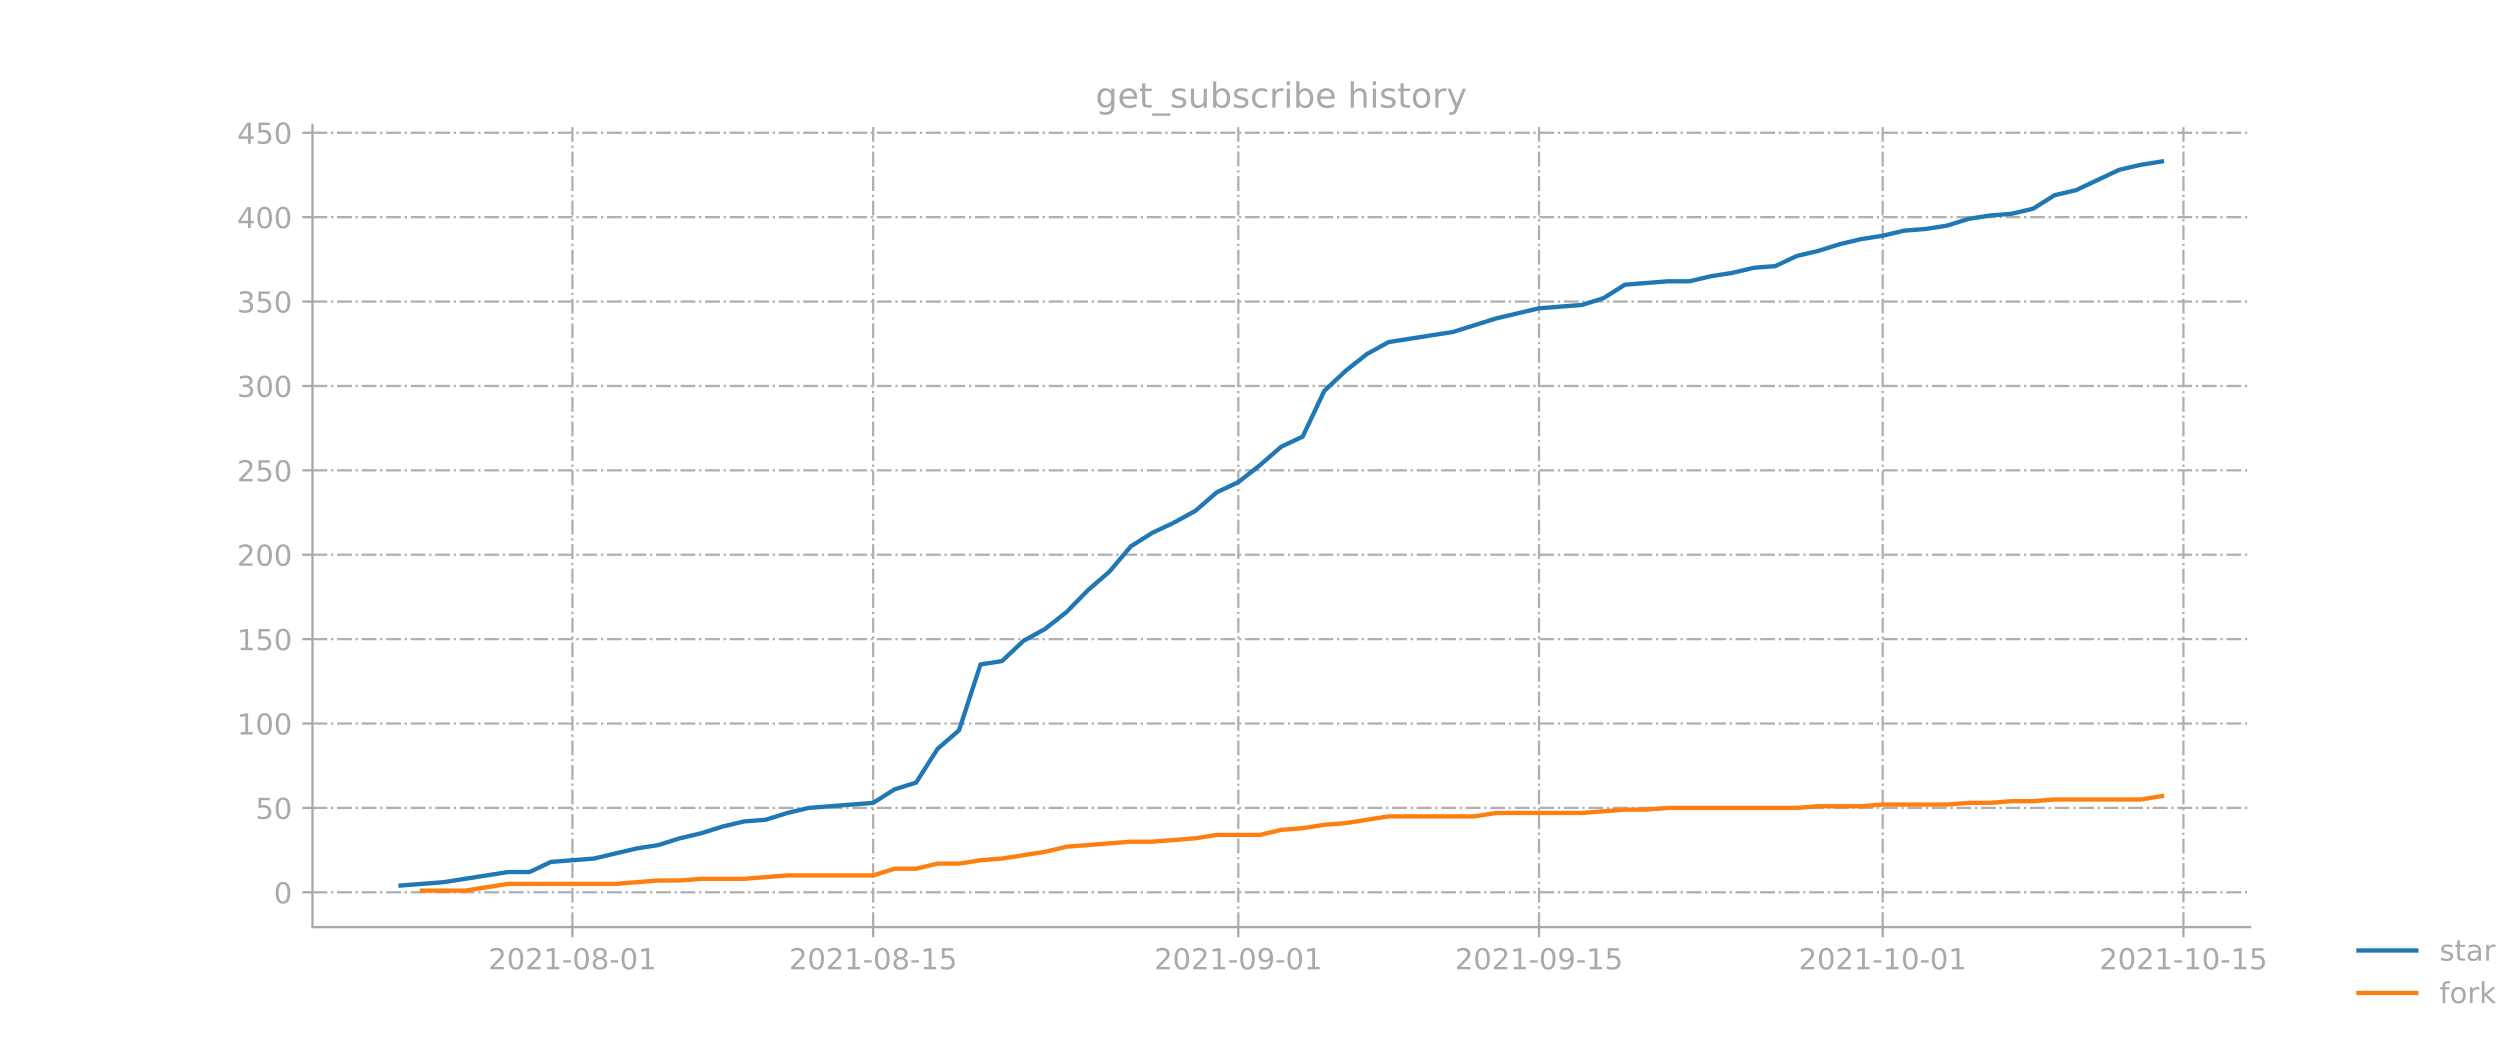
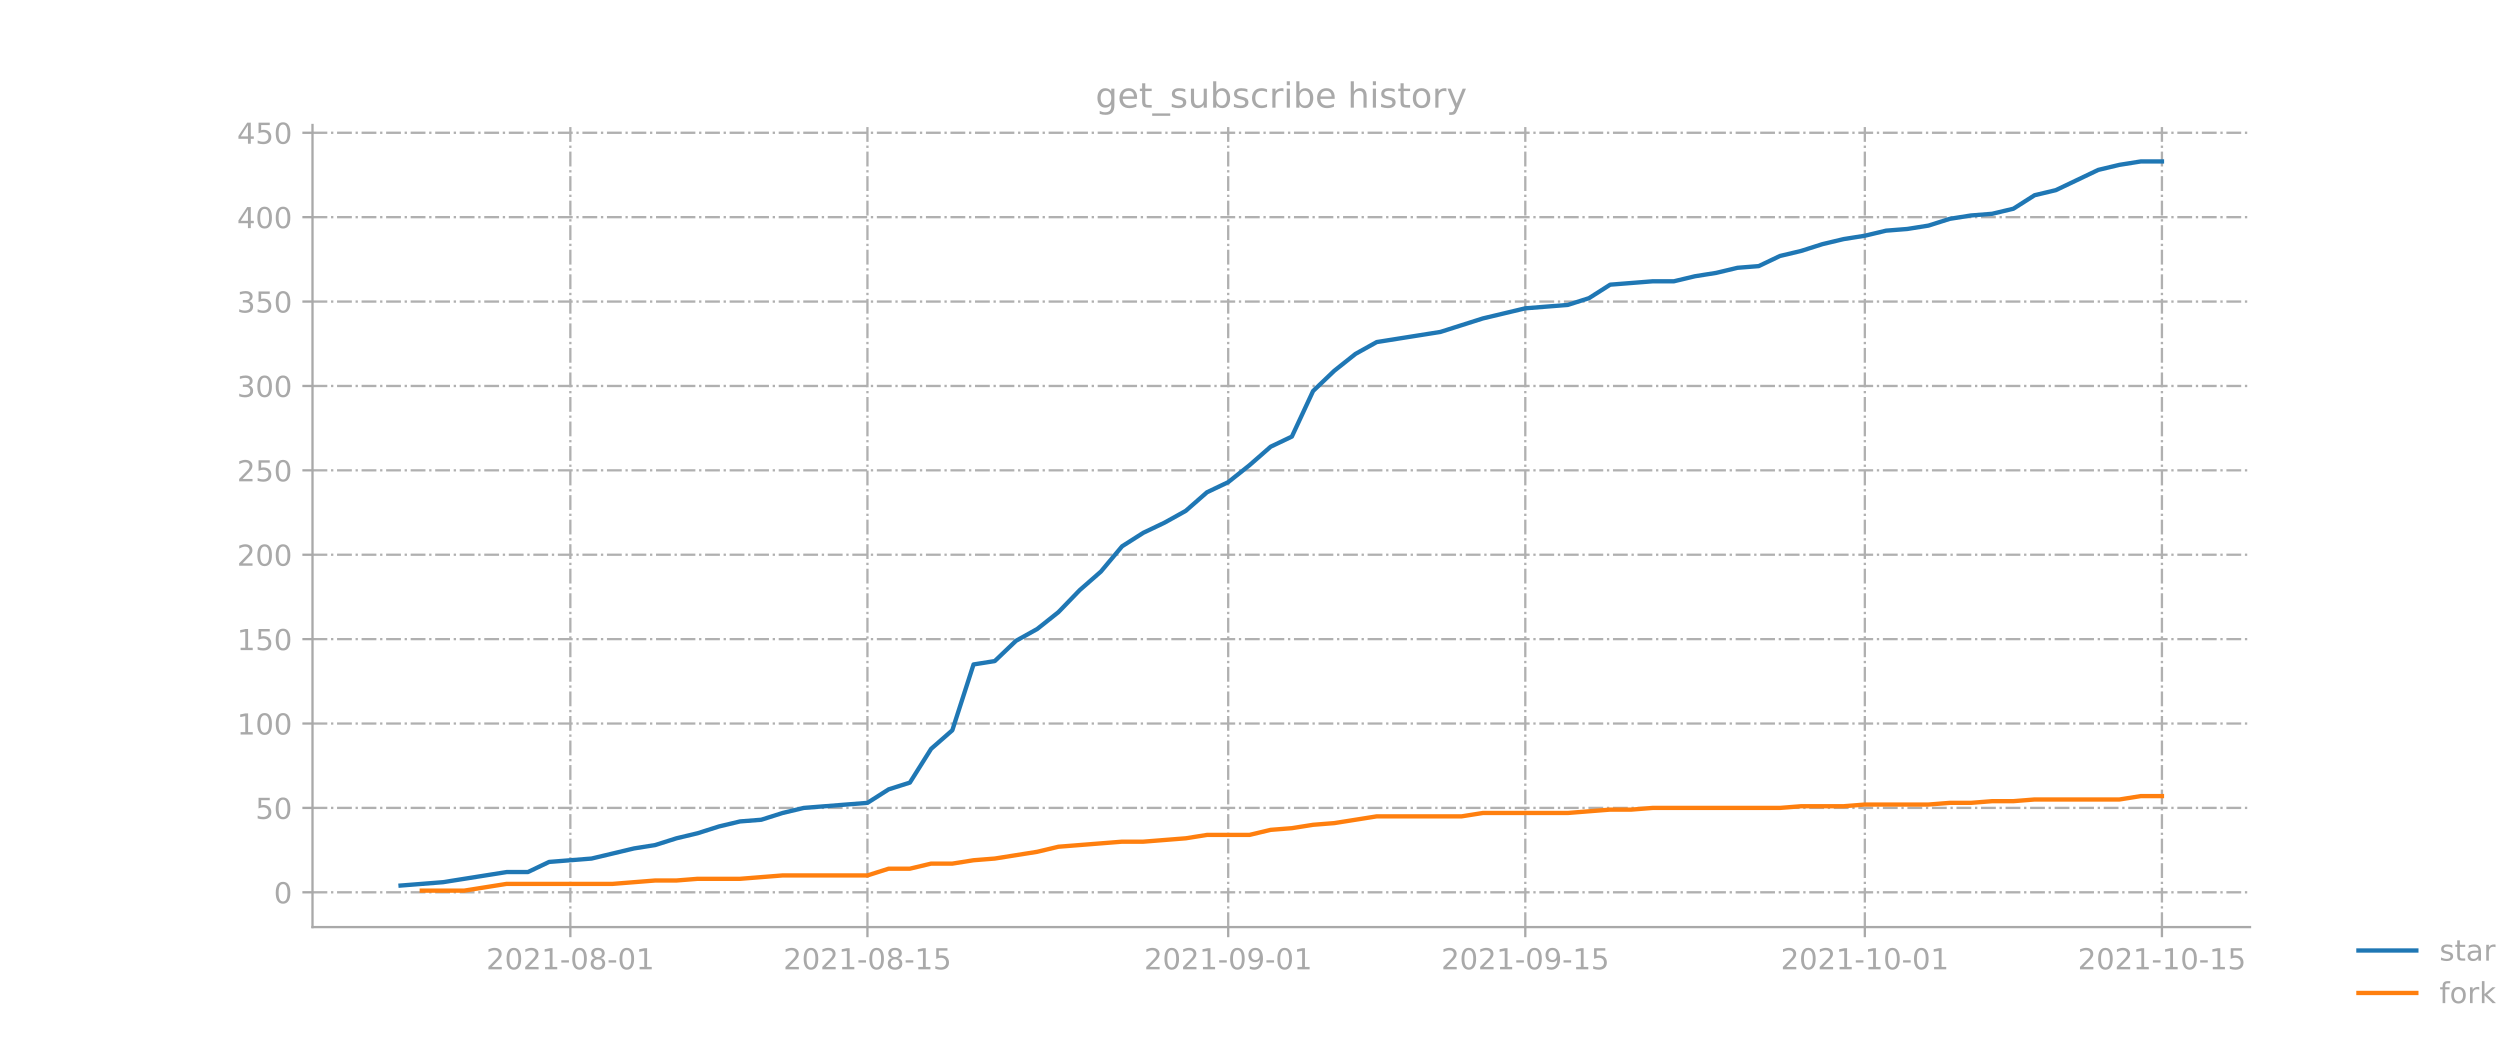
<svg xmlns="http://www.w3.org/2000/svg" xmlns:xlink="http://www.w3.org/1999/xlink" height="360pt" version="1.1" viewBox="0 0 864 360" width="864pt">
  <defs>
    <style type="text/css">*{stroke-linecap:butt;stroke-linejoin:round;}</style>
  </defs>
  <g id="figure_1">
    <g id="patch_1">
      <path d="M 0 360  L 864 360  L 864 0  L 0 0  z " style="fill:none;opacity:0;" />
    </g>
    <g id="axes_1">
      <g id="patch_2">
        <path d="M 108 320.4  L 777.6 320.4  L 777.6 43.2  L 108 43.2  z " style="fill:none;opacity:0;" />
      </g>
      <g id="matplotlib.axis_1">
        <g id="xtick_1">
          <g id="line2d_1">
-             <path clip-path="url(#p574f00492d)" d="M 197.824 320.4  L 197.824 43.2  " style="fill:none;stroke:#b0b0b0;stroke-dasharray:5.12,1.28,0.8,1.28;stroke-dashoffset:0;stroke-width:0.8;" />
+             <path clip-path="url(#pf548368154)" d="M 197.109 320.4  L 197.109 43.2  " style="fill:none;stroke:#b0b0b0;stroke-dasharray:5.12,1.28,0.8,1.28;stroke-dashoffset:0;stroke-width:0.8;" />
          </g>
          <g id="line2d_2">
            <defs>
-               <path d="M 0 0  L 0 3.5  " id="me4d3a168e5" style="stroke:#a9a9a9;stroke-width:0.8;" />
+               <path d="M 0 0  L 0 3.5  " id="m0e7b65fc80" style="stroke:#a9a9a9;stroke-width:0.8;" />
            </defs>
            <g>
-               <use style="fill:#a9a9a9;stroke:#a9a9a9;stroke-width:0.8;" x="197.824" xlink:href="#me4d3a168e5" y="320.4" />
+               <use style="fill:#a9a9a9;stroke:#a9a9a9;stroke-width:0.8;" x="197.109" xlink:href="#m0e7b65fc80" y="320.4" />
            </g>
          </g>
          <g id="text_1">
-             <g style="fill:#a9a9a9;" transform="translate(168.7666 334.9984)scale(0.1 -0.1)">
+             <g style="fill:#a9a9a9;" transform="translate(168.0511 334.9984)scale(0.1 -0.1)">
              <defs>
                <path d="M 1228 531  L 3431 531  L 3431 0  L 469 0  L 469 531  Q 828 903 1448 1529  Q 2069 2156 2228 2338  Q 2531 2678 2651 2914  Q 2772 3150 2772 3378  Q 2772 3750 2511 3984  Q 2250 4219 1831 4219  Q 1534 4219 1204 4116  Q 875 4013 500 3803  L 500 4441  Q 881 4594 1212 4672  Q 1544 4750 1819 4750  Q 2544 4750 2975 4387  Q 3406 4025 3406 3419  Q 3406 3131 3298 2873  Q 3191 2616 2906 2266  Q 2828 2175 2409 1742  Q 1991 1309 1228 531  z " id="DejaVuSans-32" transform="scale(0.015625)" />
                <path d="M 2034 4250  Q 1547 4250 1301 3770  Q 1056 3291 1056 2328  Q 1056 1369 1301 889  Q 1547 409 2034 409  Q 2525 409 2770 889  Q 3016 1369 3016 2328  Q 3016 3291 2770 3770  Q 2525 4250 2034 4250  z M 2034 4750  Q 2819 4750 3233 4129  Q 3647 3509 3647 2328  Q 3647 1150 3233 529  Q 2819 -91 2034 -91  Q 1250 -91 836 529  Q 422 1150 422 2328  Q 422 3509 836 4129  Q 1250 4750 2034 4750  z " id="DejaVuSans-30" transform="scale(0.015625)" />
                <path d="M 794 531  L 1825 531  L 1825 4091  L 703 3866  L 703 4441  L 1819 4666  L 2450 4666  L 2450 531  L 3481 531  L 3481 0  L 794 0  L 794 531  z " id="DejaVuSans-31" transform="scale(0.015625)" />
                <path d="M 313 2009  L 1997 2009  L 1997 1497  L 313 1497  L 313 2009  z " id="DejaVuSans-2d" transform="scale(0.015625)" />
                <path d="M 2034 2216  Q 1584 2216 1326 1975  Q 1069 1734 1069 1313  Q 1069 891 1326 650  Q 1584 409 2034 409  Q 2484 409 2743 651  Q 3003 894 3003 1313  Q 3003 1734 2745 1975  Q 2488 2216 2034 2216  z M 1403 2484  Q 997 2584 770 2862  Q 544 3141 544 3541  Q 544 4100 942 4425  Q 1341 4750 2034 4750  Q 2731 4750 3128 4425  Q 3525 4100 3525 3541  Q 3525 3141 3298 2862  Q 3072 2584 2669 2484  Q 3125 2378 3379 2068  Q 3634 1759 3634 1313  Q 3634 634 3220 271  Q 2806 -91 2034 -91  Q 1263 -91 848 271  Q 434 634 434 1313  Q 434 1759 690 2068  Q 947 2378 1403 2484  z M 1172 3481  Q 1172 3119 1398 2916  Q 1625 2713 2034 2713  Q 2441 2713 2670 2916  Q 2900 3119 2900 3481  Q 2900 3844 2670 4047  Q 2441 4250 2034 4250  Q 1625 4250 1398 4047  Q 1172 3844 1172 3481  z " id="DejaVuSans-38" transform="scale(0.015625)" />
              </defs>
              <use xlink:href="#DejaVuSans-32" />
              <use x="63.623" xlink:href="#DejaVuSans-30" />
              <use x="127.246" xlink:href="#DejaVuSans-32" />
              <use x="190.869" xlink:href="#DejaVuSans-31" />
              <use x="254.492" xlink:href="#DejaVuSans-2d" />
              <use x="290.576" xlink:href="#DejaVuSans-30" />
              <use x="354.199" xlink:href="#DejaVuSans-38" />
              <use x="417.822" xlink:href="#DejaVuSans-2d" />
              <use x="453.906" xlink:href="#DejaVuSans-30" />
              <use x="517.529" xlink:href="#DejaVuSans-31" />
            </g>
          </g>
        </g>
        <g id="xtick_2">
          <g id="line2d_3">
-             <path clip-path="url(#p574f00492d)" d="M 301.753 320.4  L 301.753 43.2  " style="fill:none;stroke:#b0b0b0;stroke-dasharray:5.12,1.28,0.8,1.28;stroke-dashoffset:0;stroke-width:0.8;" />
+             <path clip-path="url(#pf548368154)" d="M 299.786 320.4  L 299.786 43.2  " style="fill:none;stroke:#b0b0b0;stroke-dasharray:5.12,1.28,0.8,1.28;stroke-dashoffset:0;stroke-width:0.8;" />
          </g>
          <g id="line2d_4">
            <g>
-               <use style="fill:#a9a9a9;stroke:#a9a9a9;stroke-width:0.8;" x="301.753" xlink:href="#me4d3a168e5" y="320.4" />
+               <use style="fill:#a9a9a9;stroke:#a9a9a9;stroke-width:0.8;" x="299.786" xlink:href="#m0e7b65fc80" y="320.4" />
            </g>
          </g>
          <g id="text_2">
-             <g style="fill:#a9a9a9;" transform="translate(272.6956 334.9984)scale(0.1 -0.1)">
+             <g style="fill:#a9a9a9;" transform="translate(270.7279 334.9984)scale(0.1 -0.1)">
              <defs>
                <path d="M 691 4666  L 3169 4666  L 3169 4134  L 1269 4134  L 1269 2991  Q 1406 3038 1543 3061  Q 1681 3084 1819 3084  Q 2600 3084 3056 2656  Q 3513 2228 3513 1497  Q 3513 744 3044 326  Q 2575 -91 1722 -91  Q 1428 -91 1123 -41  Q 819 9 494 109  L 494 744  Q 775 591 1075 516  Q 1375 441 1709 441  Q 2250 441 2565 725  Q 2881 1009 2881 1497  Q 2881 1984 2565 2268  Q 2250 2553 1709 2553  Q 1456 2553 1204 2497  Q 953 2441 691 2322  L 691 4666  z " id="DejaVuSans-35" transform="scale(0.015625)" />
              </defs>
              <use xlink:href="#DejaVuSans-32" />
              <use x="63.623" xlink:href="#DejaVuSans-30" />
              <use x="127.246" xlink:href="#DejaVuSans-32" />
              <use x="190.869" xlink:href="#DejaVuSans-31" />
              <use x="254.492" xlink:href="#DejaVuSans-2d" />
              <use x="290.576" xlink:href="#DejaVuSans-30" />
              <use x="354.199" xlink:href="#DejaVuSans-38" />
              <use x="417.822" xlink:href="#DejaVuSans-2d" />
              <use x="453.906" xlink:href="#DejaVuSans-31" />
              <use x="517.529" xlink:href="#DejaVuSans-35" />
            </g>
          </g>
        </g>
        <g id="xtick_3">
          <g id="line2d_5">
-             <path clip-path="url(#p574f00492d)" d="M 427.953 320.4  L 427.953 43.2  " style="fill:none;stroke:#b0b0b0;stroke-dasharray:5.12,1.28,0.8,1.28;stroke-dashoffset:0;stroke-width:0.8;" />
+             <path clip-path="url(#pf548368154)" d="M 424.465 320.4  L 424.465 43.2  " style="fill:none;stroke:#b0b0b0;stroke-dasharray:5.12,1.28,0.8,1.28;stroke-dashoffset:0;stroke-width:0.8;" />
          </g>
          <g id="line2d_6">
            <g>
-               <use style="fill:#a9a9a9;stroke:#a9a9a9;stroke-width:0.8;" x="427.953" xlink:href="#me4d3a168e5" y="320.4" />
+               <use style="fill:#a9a9a9;stroke:#a9a9a9;stroke-width:0.8;" x="424.465" xlink:href="#m0e7b65fc80" y="320.4" />
            </g>
          </g>
          <g id="text_3">
-             <g style="fill:#a9a9a9;" transform="translate(398.8952 334.9984)scale(0.1 -0.1)">
+             <g style="fill:#a9a9a9;" transform="translate(395.407 334.9984)scale(0.1 -0.1)">
              <defs>
                <path d="M 703 97  L 703 672  Q 941 559 1184 500  Q 1428 441 1663 441  Q 2288 441 2617 861  Q 2947 1281 2994 2138  Q 2813 1869 2534 1725  Q 2256 1581 1919 1581  Q 1219 1581 811 2004  Q 403 2428 403 3163  Q 403 3881 828 4315  Q 1253 4750 1959 4750  Q 2769 4750 3195 4129  Q 3622 3509 3622 2328  Q 3622 1225 3098 567  Q 2575 -91 1691 -91  Q 1453 -91 1209 -44  Q 966 3 703 97  z M 1959 2075  Q 2384 2075 2632 2365  Q 2881 2656 2881 3163  Q 2881 3666 2632 3958  Q 2384 4250 1959 4250  Q 1534 4250 1286 3958  Q 1038 3666 1038 3163  Q 1038 2656 1286 2365  Q 1534 2075 1959 2075  z " id="DejaVuSans-39" transform="scale(0.015625)" />
              </defs>
              <use xlink:href="#DejaVuSans-32" />
              <use x="63.623" xlink:href="#DejaVuSans-30" />
              <use x="127.246" xlink:href="#DejaVuSans-32" />
              <use x="190.869" xlink:href="#DejaVuSans-31" />
              <use x="254.492" xlink:href="#DejaVuSans-2d" />
              <use x="290.576" xlink:href="#DejaVuSans-30" />
              <use x="354.199" xlink:href="#DejaVuSans-39" />
              <use x="417.822" xlink:href="#DejaVuSans-2d" />
              <use x="453.906" xlink:href="#DejaVuSans-30" />
              <use x="517.529" xlink:href="#DejaVuSans-31" />
            </g>
          </g>
        </g>
        <g id="xtick_4">
          <g id="line2d_7">
-             <path clip-path="url(#p574f00492d)" d="M 531.882 320.4  L 531.882 43.2  " style="fill:none;stroke:#b0b0b0;stroke-dasharray:5.12,1.28,0.8,1.28;stroke-dashoffset:0;stroke-width:0.8;" />
+             <path clip-path="url(#pf548368154)" d="M 527.142 320.4  L 527.142 43.2  " style="fill:none;stroke:#b0b0b0;stroke-dasharray:5.12,1.28,0.8,1.28;stroke-dashoffset:0;stroke-width:0.8;" />
          </g>
          <g id="line2d_8">
            <g>
-               <use style="fill:#a9a9a9;stroke:#a9a9a9;stroke-width:0.8;" x="531.882" xlink:href="#me4d3a168e5" y="320.4" />
+               <use style="fill:#a9a9a9;stroke:#a9a9a9;stroke-width:0.8;" x="527.142" xlink:href="#m0e7b65fc80" y="320.4" />
            </g>
          </g>
          <g id="text_4">
-             <g style="fill:#a9a9a9;" transform="translate(502.8242 334.9984)scale(0.1 -0.1)">
+             <g style="fill:#a9a9a9;" transform="translate(498.0839 334.9984)scale(0.1 -0.1)">
              <use xlink:href="#DejaVuSans-32" />
              <use x="63.623" xlink:href="#DejaVuSans-30" />
              <use x="127.246" xlink:href="#DejaVuSans-32" />
              <use x="190.869" xlink:href="#DejaVuSans-31" />
              <use x="254.492" xlink:href="#DejaVuSans-2d" />
              <use x="290.576" xlink:href="#DejaVuSans-30" />
              <use x="354.199" xlink:href="#DejaVuSans-39" />
              <use x="417.822" xlink:href="#DejaVuSans-2d" />
              <use x="453.906" xlink:href="#DejaVuSans-31" />
              <use x="517.529" xlink:href="#DejaVuSans-35" />
            </g>
          </g>
        </g>
        <g id="xtick_5">
          <g id="line2d_9">
-             <path clip-path="url(#p574f00492d)" d="M 650.658 320.4  L 650.658 43.2  " style="fill:none;stroke:#b0b0b0;stroke-dasharray:5.12,1.28,0.8,1.28;stroke-dashoffset:0;stroke-width:0.8;" />
+             <path clip-path="url(#pf548368154)" d="M 644.487 320.4  L 644.487 43.2  " style="fill:none;stroke:#b0b0b0;stroke-dasharray:5.12,1.28,0.8,1.28;stroke-dashoffset:0;stroke-width:0.8;" />
          </g>
          <g id="line2d_10">
            <g>
-               <use style="fill:#a9a9a9;stroke:#a9a9a9;stroke-width:0.8;" x="650.658" xlink:href="#me4d3a168e5" y="320.4" />
+               <use style="fill:#a9a9a9;stroke:#a9a9a9;stroke-width:0.8;" x="644.487" xlink:href="#m0e7b65fc80" y="320.4" />
            </g>
          </g>
          <g id="text_5">
-             <g style="fill:#a9a9a9;" transform="translate(621.6003 334.9984)scale(0.1 -0.1)">
+             <g style="fill:#a9a9a9;" transform="translate(615.4289 334.9984)scale(0.1 -0.1)">
              <use xlink:href="#DejaVuSans-32" />
              <use x="63.623" xlink:href="#DejaVuSans-30" />
              <use x="127.246" xlink:href="#DejaVuSans-32" />
              <use x="190.869" xlink:href="#DejaVuSans-31" />
              <use x="254.492" xlink:href="#DejaVuSans-2d" />
              <use x="290.576" xlink:href="#DejaVuSans-31" />
              <use x="354.199" xlink:href="#DejaVuSans-30" />
              <use x="417.822" xlink:href="#DejaVuSans-2d" />
              <use x="453.906" xlink:href="#DejaVuSans-30" />
              <use x="517.529" xlink:href="#DejaVuSans-31" />
            </g>
          </g>
        </g>
        <g id="xtick_6">
          <g id="line2d_11">
-             <path clip-path="url(#p574f00492d)" d="M 754.587 320.4  L 754.587 43.2  " style="fill:none;stroke:#b0b0b0;stroke-dasharray:5.12,1.28,0.8,1.28;stroke-dashoffset:0;stroke-width:0.8;" />
+             <path clip-path="url(#pf548368154)" d="M 747.164 320.4  L 747.164 43.2  " style="fill:none;stroke:#b0b0b0;stroke-dasharray:5.12,1.28,0.8,1.28;stroke-dashoffset:0;stroke-width:0.8;" />
          </g>
          <g id="line2d_12">
            <g>
-               <use style="fill:#a9a9a9;stroke:#a9a9a9;stroke-width:0.8;" x="754.587" xlink:href="#me4d3a168e5" y="320.4" />
+               <use style="fill:#a9a9a9;stroke:#a9a9a9;stroke-width:0.8;" x="747.164" xlink:href="#m0e7b65fc80" y="320.4" />
            </g>
          </g>
          <g id="text_6">
-             <g style="fill:#a9a9a9;" transform="translate(725.5293 334.9984)scale(0.1 -0.1)">
+             <g style="fill:#a9a9a9;" transform="translate(718.1058 334.9984)scale(0.1 -0.1)">
              <use xlink:href="#DejaVuSans-32" />
              <use x="63.623" xlink:href="#DejaVuSans-30" />
              <use x="127.246" xlink:href="#DejaVuSans-32" />
              <use x="190.869" xlink:href="#DejaVuSans-31" />
              <use x="254.492" xlink:href="#DejaVuSans-2d" />
              <use x="290.576" xlink:href="#DejaVuSans-31" />
              <use x="354.199" xlink:href="#DejaVuSans-30" />
              <use x="417.822" xlink:href="#DejaVuSans-2d" />
              <use x="453.906" xlink:href="#DejaVuSans-31" />
              <use x="517.529" xlink:href="#DejaVuSans-35" />
            </g>
          </g>
        </g>
      </g>
      <g id="matplotlib.axis_2">
        <g id="ytick_1">
          <g id="line2d_13">
-             <path clip-path="url(#p574f00492d)" d="M 108 308.383  L 777.6 308.383  " style="fill:none;stroke:#b0b0b0;stroke-dasharray:5.12,1.28,0.8,1.28;stroke-dashoffset:0;stroke-width:0.8;" />
+             <path clip-path="url(#pf548368154)" d="M 108 308.383  L 777.6 308.383  " style="fill:none;stroke:#b0b0b0;stroke-dasharray:5.12,1.28,0.8,1.28;stroke-dashoffset:0;stroke-width:0.8;" />
          </g>
          <g id="line2d_14">
            <defs>
-               <path d="M 0 0  L -3.5 0  " id="mca394e7ce2" style="stroke:#a9a9a9;stroke-width:0.8;" />
+               <path d="M 0 0  L -3.5 0  " id="m6d458e9d48" style="stroke:#a9a9a9;stroke-width:0.8;" />
            </defs>
            <g>
-               <use style="fill:#a9a9a9;stroke:#a9a9a9;stroke-width:0.8;" x="108" xlink:href="#mca394e7ce2" y="308.383" />
+               <use style="fill:#a9a9a9;stroke:#a9a9a9;stroke-width:0.8;" x="108" xlink:href="#m6d458e9d48" y="308.383" />
            </g>
          </g>
          <g id="text_7">
            <g style="fill:#a9a9a9;" transform="translate(94.6375 312.1826)scale(0.1 -0.1)">
              <use xlink:href="#DejaVuSans-30" />
            </g>
          </g>
        </g>
        <g id="ytick_2">
          <g id="line2d_15">
-             <path clip-path="url(#p574f00492d)" d="M 108 279.217  L 777.6 279.217  " style="fill:none;stroke:#b0b0b0;stroke-dasharray:5.12,1.28,0.8,1.28;stroke-dashoffset:0;stroke-width:0.8;" />
+             <path clip-path="url(#pf548368154)" d="M 108 279.217  L 777.6 279.217  " style="fill:none;stroke:#b0b0b0;stroke-dasharray:5.12,1.28,0.8,1.28;stroke-dashoffset:0;stroke-width:0.8;" />
          </g>
          <g id="line2d_16">
            <g>
-               <use style="fill:#a9a9a9;stroke:#a9a9a9;stroke-width:0.8;" x="108" xlink:href="#mca394e7ce2" y="279.217" />
+               <use style="fill:#a9a9a9;stroke:#a9a9a9;stroke-width:0.8;" x="108" xlink:href="#m6d458e9d48" y="279.217" />
            </g>
          </g>
          <g id="text_8">
            <g style="fill:#a9a9a9;" transform="translate(88.275 283.0159)scale(0.1 -0.1)">
              <use xlink:href="#DejaVuSans-35" />
              <use x="63.623" xlink:href="#DejaVuSans-30" />
            </g>
          </g>
        </g>
        <g id="ytick_3">
          <g id="line2d_17">
-             <path clip-path="url(#p574f00492d)" d="M 108 250.05  L 777.6 250.05  " style="fill:none;stroke:#b0b0b0;stroke-dasharray:5.12,1.28,0.8,1.28;stroke-dashoffset:0;stroke-width:0.8;" />
+             <path clip-path="url(#pf548368154)" d="M 108 250.05  L 777.6 250.05  " style="fill:none;stroke:#b0b0b0;stroke-dasharray:5.12,1.28,0.8,1.28;stroke-dashoffset:0;stroke-width:0.8;" />
          </g>
          <g id="line2d_18">
            <g>
-               <use style="fill:#a9a9a9;stroke:#a9a9a9;stroke-width:0.8;" x="108" xlink:href="#mca394e7ce2" y="250.05" />
+               <use style="fill:#a9a9a9;stroke:#a9a9a9;stroke-width:0.8;" x="108" xlink:href="#m6d458e9d48" y="250.05" />
            </g>
          </g>
          <g id="text_9">
            <g style="fill:#a9a9a9;" transform="translate(81.9125 253.8492)scale(0.1 -0.1)">
              <use xlink:href="#DejaVuSans-31" />
              <use x="63.623" xlink:href="#DejaVuSans-30" />
              <use x="127.246" xlink:href="#DejaVuSans-30" />
            </g>
          </g>
        </g>
        <g id="ytick_4">
          <g id="line2d_19">
-             <path clip-path="url(#p574f00492d)" d="M 108 220.883  L 777.6 220.883  " style="fill:none;stroke:#b0b0b0;stroke-dasharray:5.12,1.28,0.8,1.28;stroke-dashoffset:0;stroke-width:0.8;" />
+             <path clip-path="url(#pf548368154)" d="M 108 220.883  L 777.6 220.883  " style="fill:none;stroke:#b0b0b0;stroke-dasharray:5.12,1.28,0.8,1.28;stroke-dashoffset:0;stroke-width:0.8;" />
          </g>
          <g id="line2d_20">
            <g>
-               <use style="fill:#a9a9a9;stroke:#a9a9a9;stroke-width:0.8;" x="108" xlink:href="#mca394e7ce2" y="220.883" />
+               <use style="fill:#a9a9a9;stroke:#a9a9a9;stroke-width:0.8;" x="108" xlink:href="#m6d458e9d48" y="220.883" />
            </g>
          </g>
          <g id="text_10">
            <g style="fill:#a9a9a9;" transform="translate(81.9125 224.6826)scale(0.1 -0.1)">
              <use xlink:href="#DejaVuSans-31" />
              <use x="63.623" xlink:href="#DejaVuSans-35" />
              <use x="127.246" xlink:href="#DejaVuSans-30" />
            </g>
          </g>
        </g>
        <g id="ytick_5">
          <g id="line2d_21">
-             <path clip-path="url(#p574f00492d)" d="M 108 191.717  L 777.6 191.717  " style="fill:none;stroke:#b0b0b0;stroke-dasharray:5.12,1.28,0.8,1.28;stroke-dashoffset:0;stroke-width:0.8;" />
+             <path clip-path="url(#pf548368154)" d="M 108 191.717  L 777.6 191.717  " style="fill:none;stroke:#b0b0b0;stroke-dasharray:5.12,1.28,0.8,1.28;stroke-dashoffset:0;stroke-width:0.8;" />
          </g>
          <g id="line2d_22">
            <g>
-               <use style="fill:#a9a9a9;stroke:#a9a9a9;stroke-width:0.8;" x="108" xlink:href="#mca394e7ce2" y="191.717" />
+               <use style="fill:#a9a9a9;stroke:#a9a9a9;stroke-width:0.8;" x="108" xlink:href="#m6d458e9d48" y="191.717" />
            </g>
          </g>
          <g id="text_11">
            <g style="fill:#a9a9a9;" transform="translate(81.9125 195.5159)scale(0.1 -0.1)">
              <use xlink:href="#DejaVuSans-32" />
              <use x="63.623" xlink:href="#DejaVuSans-30" />
              <use x="127.246" xlink:href="#DejaVuSans-30" />
            </g>
          </g>
        </g>
        <g id="ytick_6">
          <g id="line2d_23">
-             <path clip-path="url(#p574f00492d)" d="M 108 162.55  L 777.6 162.55  " style="fill:none;stroke:#b0b0b0;stroke-dasharray:5.12,1.28,0.8,1.28;stroke-dashoffset:0;stroke-width:0.8;" />
+             <path clip-path="url(#pf548368154)" d="M 108 162.55  L 777.6 162.55  " style="fill:none;stroke:#b0b0b0;stroke-dasharray:5.12,1.28,0.8,1.28;stroke-dashoffset:0;stroke-width:0.8;" />
          </g>
          <g id="line2d_24">
            <g>
-               <use style="fill:#a9a9a9;stroke:#a9a9a9;stroke-width:0.8;" x="108" xlink:href="#mca394e7ce2" y="162.55" />
+               <use style="fill:#a9a9a9;stroke:#a9a9a9;stroke-width:0.8;" x="108" xlink:href="#m6d458e9d48" y="162.55" />
            </g>
          </g>
          <g id="text_12">
            <g style="fill:#a9a9a9;" transform="translate(81.9125 166.3492)scale(0.1 -0.1)">
              <use xlink:href="#DejaVuSans-32" />
              <use x="63.623" xlink:href="#DejaVuSans-35" />
              <use x="127.246" xlink:href="#DejaVuSans-30" />
            </g>
          </g>
        </g>
        <g id="ytick_7">
          <g id="line2d_25">
-             <path clip-path="url(#p574f00492d)" d="M 108 133.383  L 777.6 133.383  " style="fill:none;stroke:#b0b0b0;stroke-dasharray:5.12,1.28,0.8,1.28;stroke-dashoffset:0;stroke-width:0.8;" />
+             <path clip-path="url(#pf548368154)" d="M 108 133.383  L 777.6 133.383  " style="fill:none;stroke:#b0b0b0;stroke-dasharray:5.12,1.28,0.8,1.28;stroke-dashoffset:0;stroke-width:0.8;" />
          </g>
          <g id="line2d_26">
            <g>
-               <use style="fill:#a9a9a9;stroke:#a9a9a9;stroke-width:0.8;" x="108" xlink:href="#mca394e7ce2" y="133.383" />
+               <use style="fill:#a9a9a9;stroke:#a9a9a9;stroke-width:0.8;" x="108" xlink:href="#m6d458e9d48" y="133.383" />
            </g>
          </g>
          <g id="text_13">
            <g style="fill:#a9a9a9;" transform="translate(81.9125 137.1826)scale(0.1 -0.1)">
              <defs>
                <path d="M 2597 2516  Q 3050 2419 3304 2112  Q 3559 1806 3559 1356  Q 3559 666 3084 287  Q 2609 -91 1734 -91  Q 1441 -91 1130 -33  Q 819 25 488 141  L 488 750  Q 750 597 1062 519  Q 1375 441 1716 441  Q 2309 441 2620 675  Q 2931 909 2931 1356  Q 2931 1769 2642 2001  Q 2353 2234 1838 2234  L 1294 2234  L 1294 2753  L 1863 2753  Q 2328 2753 2575 2939  Q 2822 3125 2822 3475  Q 2822 3834 2567 4026  Q 2313 4219 1838 4219  Q 1578 4219 1281 4162  Q 984 4106 628 3988  L 628 4550  Q 988 4650 1302 4700  Q 1616 4750 1894 4750  Q 2613 4750 3031 4423  Q 3450 4097 3450 3541  Q 3450 3153 3228 2886  Q 3006 2619 2597 2516  z " id="DejaVuSans-33" transform="scale(0.015625)" />
              </defs>
              <use xlink:href="#DejaVuSans-33" />
              <use x="63.623" xlink:href="#DejaVuSans-30" />
              <use x="127.246" xlink:href="#DejaVuSans-30" />
            </g>
          </g>
        </g>
        <g id="ytick_8">
          <g id="line2d_27">
-             <path clip-path="url(#p574f00492d)" d="M 108 104.217  L 777.6 104.217  " style="fill:none;stroke:#b0b0b0;stroke-dasharray:5.12,1.28,0.8,1.28;stroke-dashoffset:0;stroke-width:0.8;" />
+             <path clip-path="url(#pf548368154)" d="M 108 104.217  L 777.6 104.217  " style="fill:none;stroke:#b0b0b0;stroke-dasharray:5.12,1.28,0.8,1.28;stroke-dashoffset:0;stroke-width:0.8;" />
          </g>
          <g id="line2d_28">
            <g>
-               <use style="fill:#a9a9a9;stroke:#a9a9a9;stroke-width:0.8;" x="108" xlink:href="#mca394e7ce2" y="104.217" />
+               <use style="fill:#a9a9a9;stroke:#a9a9a9;stroke-width:0.8;" x="108" xlink:href="#m6d458e9d48" y="104.217" />
            </g>
          </g>
          <g id="text_14">
            <g style="fill:#a9a9a9;" transform="translate(81.9125 108.0159)scale(0.1 -0.1)">
              <use xlink:href="#DejaVuSans-33" />
              <use x="63.623" xlink:href="#DejaVuSans-35" />
              <use x="127.246" xlink:href="#DejaVuSans-30" />
            </g>
          </g>
        </g>
        <g id="ytick_9">
          <g id="line2d_29">
-             <path clip-path="url(#p574f00492d)" d="M 108 75.05  L 777.6 75.05  " style="fill:none;stroke:#b0b0b0;stroke-dasharray:5.12,1.28,0.8,1.28;stroke-dashoffset:0;stroke-width:0.8;" />
+             <path clip-path="url(#pf548368154)" d="M 108 75.05  L 777.6 75.05  " style="fill:none;stroke:#b0b0b0;stroke-dasharray:5.12,1.28,0.8,1.28;stroke-dashoffset:0;stroke-width:0.8;" />
          </g>
          <g id="line2d_30">
            <g>
-               <use style="fill:#a9a9a9;stroke:#a9a9a9;stroke-width:0.8;" x="108" xlink:href="#mca394e7ce2" y="75.05" />
+               <use style="fill:#a9a9a9;stroke:#a9a9a9;stroke-width:0.8;" x="108" xlink:href="#m6d458e9d48" y="75.05" />
            </g>
          </g>
          <g id="text_15">
            <g style="fill:#a9a9a9;" transform="translate(81.9125 78.84922)scale(0.1 -0.1)">
              <defs>
                <path d="M 2419 4116  L 825 1625  L 2419 1625  L 2419 4116  z M 2253 4666  L 3047 4666  L 3047 1625  L 3713 1625  L 3713 1100  L 3047 1100  L 3047 0  L 2419 0  L 2419 1100  L 313 1100  L 313 1709  L 2253 4666  z " id="DejaVuSans-34" transform="scale(0.015625)" />
              </defs>
              <use xlink:href="#DejaVuSans-34" />
              <use x="63.623" xlink:href="#DejaVuSans-30" />
              <use x="127.246" xlink:href="#DejaVuSans-30" />
            </g>
          </g>
        </g>
        <g id="ytick_10">
          <g id="line2d_31">
-             <path clip-path="url(#p574f00492d)" d="M 108 45.883  L 777.6 45.883  " style="fill:none;stroke:#b0b0b0;stroke-dasharray:5.12,1.28,0.8,1.28;stroke-dashoffset:0;stroke-width:0.8;" />
+             <path clip-path="url(#pf548368154)" d="M 108 45.883  L 777.6 45.883  " style="fill:none;stroke:#b0b0b0;stroke-dasharray:5.12,1.28,0.8,1.28;stroke-dashoffset:0;stroke-width:0.8;" />
          </g>
          <g id="line2d_32">
            <g>
-               <use style="fill:#a9a9a9;stroke:#a9a9a9;stroke-width:0.8;" x="108" xlink:href="#mca394e7ce2" y="45.883" />
+               <use style="fill:#a9a9a9;stroke:#a9a9a9;stroke-width:0.8;" x="108" xlink:href="#m6d458e9d48" y="45.883" />
            </g>
          </g>
          <g id="text_16">
            <g style="fill:#a9a9a9;" transform="translate(81.9125 49.68255)scale(0.1 -0.1)">
              <use xlink:href="#DejaVuSans-34" />
              <use x="63.623" xlink:href="#DejaVuSans-35" />
              <use x="127.246" xlink:href="#DejaVuSans-30" />
            </g>
          </g>
        </g>
      </g>
      <g id="line2d_33">
-         <path clip-path="url(#p574f00492d)" d="M 138.436 306.05  L 145.86 305.467  L 153.283 304.883  L 160.707 303.717  L 168.13 302.55  L 175.554 301.383  L 182.977 301.383  L 190.401 297.883  L 197.824 297.3  L 205.248 296.717  L 212.671 294.967  L 220.095 293.217  L 227.518 292.05  L 234.942 289.717  L 242.365 287.967  L 249.789 285.633  L 257.212 283.883  L 264.636 283.3  L 272.059 280.967  L 279.483 279.217  L 286.906 278.633  L 294.33 278.05  L 301.753 277.467  L 309.177 272.8  L 316.6 270.467  L 324.024 258.8  L 331.447 252.383  L 338.871 229.633  L 346.294 228.467  L 353.718 221.467  L 361.141 217.383  L 368.565 211.55  L 375.988 203.967  L 383.412 197.55  L 390.835 188.8  L 398.259 184.133  L 405.682 180.633  L 413.106 176.55  L 420.529 170.133  L 427.953 166.633  L 435.376 160.8  L 442.8 154.383  L 450.224 150.883  L 457.647 135.133  L 465.071 128.133  L 472.494 122.3  L 479.918 118.217  L 487.341 117.05  L 494.765 115.883  L 502.188 114.717  L 509.612 112.383  L 517.035 110.05  L 524.459 108.3  L 531.882 106.55  L 539.306 105.967  L 546.729 105.383  L 554.153 103.05  L 561.576 98.383  L 569 97.8  L 576.423 97.217  L 583.847 97.217  L 591.27 95.467  L 598.694 94.3  L 606.117 92.55  L 613.541 91.967  L 620.964 88.467  L 628.388 86.717  L 635.811 84.383  L 643.235 82.633  L 650.658 81.467  L 658.082 79.717  L 665.505 79.133  L 672.929 77.967  L 680.352 75.633  L 687.776 74.467  L 695.199 73.883  L 702.623 72.133  L 710.046 67.467  L 717.47 65.717  L 724.893 62.217  L 732.317 58.717  L 739.74 56.967  L 747.164 55.8  " style="fill:none;stroke:#1f77b4;stroke-linecap:square;stroke-width:1.5;" />
+         <path clip-path="url(#pf548368154)" d="M 138.436 306.05  L 145.77 305.467  L 153.104 304.883  L 160.439 303.717  L 167.773 302.55  L 175.107 301.383  L 182.441 301.383  L 189.775 297.883  L 197.109 297.3  L 204.443 296.717  L 211.777 294.967  L 219.111 293.217  L 226.445 292.05  L 233.779 289.717  L 241.113 287.967  L 248.447 285.633  L 255.781 283.883  L 263.115 283.3  L 270.45 280.967  L 277.784 279.217  L 285.118 278.633  L 292.452 278.05  L 299.786 277.467  L 307.12 272.8  L 314.454 270.467  L 321.788 258.8  L 329.122 252.383  L 336.456 229.633  L 343.79 228.467  L 351.124 221.467  L 358.458 217.383  L 365.792 211.55  L 373.126 203.967  L 380.46 197.55  L 387.795 188.8  L 395.129 184.133  L 402.463 180.633  L 409.797 176.55  L 417.131 170.133  L 424.465 166.633  L 431.799 160.8  L 439.133 154.383  L 446.467 150.883  L 453.801 135.133  L 461.135 128.133  L 468.469 122.3  L 475.803 118.217  L 483.137 117.05  L 490.471 115.883  L 497.805 114.717  L 505.14 112.383  L 512.474 110.05  L 519.808 108.3  L 527.142 106.55  L 534.476 105.967  L 541.81 105.383  L 549.144 103.05  L 556.478 98.383  L 563.812 97.8  L 571.146 97.217  L 578.48 97.217  L 585.814 95.467  L 593.148 94.3  L 600.482 92.55  L 607.816 91.967  L 615.15 88.467  L 622.485 86.717  L 629.819 84.383  L 637.153 82.633  L 644.487 81.467  L 651.821 79.717  L 659.155 79.133  L 666.489 77.967  L 673.823 75.633  L 681.157 74.467  L 688.491 73.883  L 695.825 72.133  L 703.159 67.467  L 710.493 65.717  L 717.827 62.217  L 725.161 58.717  L 732.496 56.967  L 739.83 55.8  L 747.164 55.8  " style="fill:none;stroke:#1f77b4;stroke-linecap:square;stroke-width:1.5;" />
      </g>
      <g id="line2d_34">
-         <path clip-path="url(#p574f00492d)" d="M 145.86 307.8  L 153.283 307.8  L 160.707 307.8  L 168.13 306.633  L 175.554 305.467  L 182.977 305.467  L 190.401 305.467  L 197.824 305.467  L 205.248 305.467  L 212.671 305.467  L 220.095 304.883  L 227.518 304.3  L 234.942 304.3  L 242.365 303.717  L 249.789 303.717  L 257.212 303.717  L 264.636 303.133  L 272.059 302.55  L 279.483 302.55  L 286.906 302.55  L 294.33 302.55  L 301.753 302.55  L 309.177 300.217  L 316.6 300.217  L 324.024 298.467  L 331.447 298.467  L 338.871 297.3  L 346.294 296.717  L 353.718 295.55  L 361.141 294.383  L 368.565 292.633  L 375.988 292.05  L 383.412 291.467  L 390.835 290.883  L 398.259 290.883  L 405.682 290.3  L 413.106 289.717  L 420.529 288.55  L 427.953 288.55  L 435.376 288.55  L 442.8 286.8  L 450.224 286.217  L 457.647 285.05  L 465.071 284.467  L 472.494 283.3  L 479.918 282.133  L 487.341 282.133  L 494.765 282.133  L 502.188 282.133  L 509.612 282.133  L 517.035 280.967  L 524.459 280.967  L 531.882 280.967  L 539.306 280.967  L 546.729 280.967  L 554.153 280.383  L 561.576 279.8  L 569 279.8  L 576.423 279.217  L 583.847 279.217  L 591.27 279.217  L 598.694 279.217  L 606.117 279.217  L 613.541 279.217  L 620.964 279.217  L 628.388 278.633  L 635.811 278.633  L 643.235 278.633  L 650.658 278.05  L 658.082 278.05  L 665.505 278.05  L 672.929 278.05  L 680.352 277.467  L 687.776 277.467  L 695.199 276.883  L 702.623 276.883  L 710.046 276.3  L 717.47 276.3  L 724.893 276.3  L 732.317 276.3  L 739.74 276.3  L 747.164 275.133  " style="fill:none;stroke:#ff7f0e;stroke-linecap:square;stroke-width:1.5;" />
+         <path clip-path="url(#pf548368154)" d="M 145.77 307.8  L 153.104 307.8  L 160.439 307.8  L 167.773 306.633  L 175.107 305.467  L 182.441 305.467  L 189.775 305.467  L 197.109 305.467  L 204.443 305.467  L 211.777 305.467  L 219.111 304.883  L 226.445 304.3  L 233.779 304.3  L 241.113 303.717  L 248.447 303.717  L 255.781 303.717  L 263.115 303.133  L 270.45 302.55  L 277.784 302.55  L 285.118 302.55  L 292.452 302.55  L 299.786 302.55  L 307.12 300.217  L 314.454 300.217  L 321.788 298.467  L 329.122 298.467  L 336.456 297.3  L 343.79 296.717  L 351.124 295.55  L 358.458 294.383  L 365.792 292.633  L 373.126 292.05  L 380.46 291.467  L 387.795 290.883  L 395.129 290.883  L 402.463 290.3  L 409.797 289.717  L 417.131 288.55  L 424.465 288.55  L 431.799 288.55  L 439.133 286.8  L 446.467 286.217  L 453.801 285.05  L 461.135 284.467  L 468.469 283.3  L 475.803 282.133  L 483.137 282.133  L 490.471 282.133  L 497.805 282.133  L 505.14 282.133  L 512.474 280.967  L 519.808 280.967  L 527.142 280.967  L 534.476 280.967  L 541.81 280.967  L 549.144 280.383  L 556.478 279.8  L 563.812 279.8  L 571.146 279.217  L 578.48 279.217  L 585.814 279.217  L 593.148 279.217  L 600.482 279.217  L 607.816 279.217  L 615.15 279.217  L 622.485 278.633  L 629.819 278.633  L 637.153 278.633  L 644.487 278.05  L 651.821 278.05  L 659.155 278.05  L 666.489 278.05  L 673.823 277.467  L 681.157 277.467  L 688.491 276.883  L 695.825 276.883  L 703.159 276.3  L 710.493 276.3  L 717.827 276.3  L 725.161 276.3  L 732.496 276.3  L 739.83 275.133  L 747.164 275.133  " style="fill:none;stroke:#ff7f0e;stroke-linecap:square;stroke-width:1.5;" />
      </g>
      <g id="patch_3">
        <path d="M 108 320.4  L 108 43.2  " style="fill:none;stroke:#a9a9a9;stroke-linecap:square;stroke-linejoin:miter;stroke-width:0.8;" />
      </g>
      <g id="patch_4">
        <path d="M 777.6 320.4  L 777.6 43.2  " style="fill:none;" />
      </g>
      <g id="patch_5">
        <path d="M 108 320.4  L 777.6 320.4  " style="fill:none;stroke:#a9a9a9;stroke-linecap:square;stroke-linejoin:miter;stroke-width:0.8;" />
      </g>
      <g id="patch_6">
        <path d="M 108 43.2  L 777.6 43.2  " style="fill:none;" />
      </g>
      <g id="text_17">
        <g style="fill:#a9a9a9;" transform="translate(378.6075 37.2)scale(0.12 -0.12)">
          <defs>
            <path d="M 2906 1791  Q 2906 2416 2648 2759  Q 2391 3103 1925 3103  Q 1463 3103 1205 2759  Q 947 2416 947 1791  Q 947 1169 1205 825  Q 1463 481 1925 481  Q 2391 481 2648 825  Q 2906 1169 2906 1791  z M 3481 434  Q 3481 -459 3084 -895  Q 2688 -1331 1869 -1331  Q 1566 -1331 1297 -1286  Q 1028 -1241 775 -1147  L 775 -588  Q 1028 -725 1275 -790  Q 1522 -856 1778 -856  Q 2344 -856 2625 -561  Q 2906 -266 2906 331  L 2906 616  Q 2728 306 2450 153  Q 2172 0 1784 0  Q 1141 0 747 490  Q 353 981 353 1791  Q 353 2603 747 3093  Q 1141 3584 1784 3584  Q 2172 3584 2450 3431  Q 2728 3278 2906 2969  L 2906 3500  L 3481 3500  L 3481 434  z " id="DejaVuSans-67" transform="scale(0.015625)" />
            <path d="M 3597 1894  L 3597 1613  L 953 1613  Q 991 1019 1311 708  Q 1631 397 2203 397  Q 2534 397 2845 478  Q 3156 559 3463 722  L 3463 178  Q 3153 47 2828 -22  Q 2503 -91 2169 -91  Q 1331 -91 842 396  Q 353 884 353 1716  Q 353 2575 817 3079  Q 1281 3584 2069 3584  Q 2775 3584 3186 3129  Q 3597 2675 3597 1894  z M 3022 2063  Q 3016 2534 2758 2815  Q 2500 3097 2075 3097  Q 1594 3097 1305 2825  Q 1016 2553 972 2059  L 3022 2063  z " id="DejaVuSans-65" transform="scale(0.015625)" />
            <path d="M 1172 4494  L 1172 3500  L 2356 3500  L 2356 3053  L 1172 3053  L 1172 1153  Q 1172 725 1289 603  Q 1406 481 1766 481  L 2356 481  L 2356 0  L 1766 0  Q 1100 0 847 248  Q 594 497 594 1153  L 594 3053  L 172 3053  L 172 3500  L 594 3500  L 594 4494  L 1172 4494  z " id="DejaVuSans-74" transform="scale(0.015625)" />
            <path d="M 3263 -1063  L 3263 -1509  L -63 -1509  L -63 -1063  L 3263 -1063  z " id="DejaVuSans-5f" transform="scale(0.015625)" />
            <path d="M 2834 3397  L 2834 2853  Q 2591 2978 2328 3040  Q 2066 3103 1784 3103  Q 1356 3103 1142 2972  Q 928 2841 928 2578  Q 928 2378 1081 2264  Q 1234 2150 1697 2047  L 1894 2003  Q 2506 1872 2764 1633  Q 3022 1394 3022 966  Q 3022 478 2636 193  Q 2250 -91 1575 -91  Q 1294 -91 989 -36  Q 684 19 347 128  L 347 722  Q 666 556 975 473  Q 1284 391 1588 391  Q 1994 391 2212 530  Q 2431 669 2431 922  Q 2431 1156 2273 1281  Q 2116 1406 1581 1522  L 1381 1569  Q 847 1681 609 1914  Q 372 2147 372 2553  Q 372 3047 722 3315  Q 1072 3584 1716 3584  Q 2034 3584 2315 3537  Q 2597 3491 2834 3397  z " id="DejaVuSans-73" transform="scale(0.015625)" />
            <path d="M 544 1381  L 544 3500  L 1119 3500  L 1119 1403  Q 1119 906 1312 657  Q 1506 409 1894 409  Q 2359 409 2629 706  Q 2900 1003 2900 1516  L 2900 3500  L 3475 3500  L 3475 0  L 2900 0  L 2900 538  Q 2691 219 2414 64  Q 2138 -91 1772 -91  Q 1169 -91 856 284  Q 544 659 544 1381  z M 1991 3584  L 1991 3584  z " id="DejaVuSans-75" transform="scale(0.015625)" />
            <path d="M 3116 1747  Q 3116 2381 2855 2742  Q 2594 3103 2138 3103  Q 1681 3103 1420 2742  Q 1159 2381 1159 1747  Q 1159 1113 1420 752  Q 1681 391 2138 391  Q 2594 391 2855 752  Q 3116 1113 3116 1747  z M 1159 2969  Q 1341 3281 1617 3432  Q 1894 3584 2278 3584  Q 2916 3584 3314 3078  Q 3713 2572 3713 1747  Q 3713 922 3314 415  Q 2916 -91 2278 -91  Q 1894 -91 1617 61  Q 1341 213 1159 525  L 1159 0  L 581 0  L 581 4863  L 1159 4863  L 1159 2969  z " id="DejaVuSans-62" transform="scale(0.015625)" />
            <path d="M 3122 3366  L 3122 2828  Q 2878 2963 2633 3030  Q 2388 3097 2138 3097  Q 1578 3097 1268 2742  Q 959 2388 959 1747  Q 959 1106 1268 751  Q 1578 397 2138 397  Q 2388 397 2633 464  Q 2878 531 3122 666  L 3122 134  Q 2881 22 2623 -34  Q 2366 -91 2075 -91  Q 1284 -91 818 406  Q 353 903 353 1747  Q 353 2603 823 3093  Q 1294 3584 2113 3584  Q 2378 3584 2631 3529  Q 2884 3475 3122 3366  z " id="DejaVuSans-63" transform="scale(0.015625)" />
            <path d="M 2631 2963  Q 2534 3019 2420 3045  Q 2306 3072 2169 3072  Q 1681 3072 1420 2755  Q 1159 2438 1159 1844  L 1159 0  L 581 0  L 581 3500  L 1159 3500  L 1159 2956  Q 1341 3275 1631 3429  Q 1922 3584 2338 3584  Q 2397 3584 2469 3576  Q 2541 3569 2628 3553  L 2631 2963  z " id="DejaVuSans-72" transform="scale(0.015625)" />
            <path d="M 603 3500  L 1178 3500  L 1178 0  L 603 0  L 603 3500  z M 603 4863  L 1178 4863  L 1178 4134  L 603 4134  L 603 4863  z " id="DejaVuSans-69" transform="scale(0.015625)" />
            <path id="DejaVuSans-20" transform="scale(0.015625)" />
            <path d="M 3513 2113  L 3513 0  L 2938 0  L 2938 2094  Q 2938 2591 2744 2837  Q 2550 3084 2163 3084  Q 1697 3084 1428 2787  Q 1159 2491 1159 1978  L 1159 0  L 581 0  L 581 4863  L 1159 4863  L 1159 2956  Q 1366 3272 1645 3428  Q 1925 3584 2291 3584  Q 2894 3584 3203 3211  Q 3513 2838 3513 2113  z " id="DejaVuSans-68" transform="scale(0.015625)" />
            <path d="M 1959 3097  Q 1497 3097 1228 2736  Q 959 2375 959 1747  Q 959 1119 1226 758  Q 1494 397 1959 397  Q 2419 397 2687 759  Q 2956 1122 2956 1747  Q 2956 2369 2687 2733  Q 2419 3097 1959 3097  z M 1959 3584  Q 2709 3584 3137 3096  Q 3566 2609 3566 1747  Q 3566 888 3137 398  Q 2709 -91 1959 -91  Q 1206 -91 779 398  Q 353 888 353 1747  Q 353 2609 779 3096  Q 1206 3584 1959 3584  z " id="DejaVuSans-6f" transform="scale(0.015625)" />
            <path d="M 2059 -325  Q 1816 -950 1584 -1140  Q 1353 -1331 966 -1331  L 506 -1331  L 506 -850  L 844 -850  Q 1081 -850 1212 -737  Q 1344 -625 1503 -206  L 1606 56  L 191 3500  L 800 3500  L 1894 763  L 2988 3500  L 3597 3500  L 2059 -325  z " id="DejaVuSans-79" transform="scale(0.015625)" />
          </defs>
          <use xlink:href="#DejaVuSans-67" />
          <use x="63.477" xlink:href="#DejaVuSans-65" />
          <use x="125" xlink:href="#DejaVuSans-74" />
          <use x="164.209" xlink:href="#DejaVuSans-5f" />
          <use x="214.209" xlink:href="#DejaVuSans-73" />
          <use x="266.309" xlink:href="#DejaVuSans-75" />
          <use x="329.688" xlink:href="#DejaVuSans-62" />
          <use x="393.164" xlink:href="#DejaVuSans-73" />
          <use x="445.264" xlink:href="#DejaVuSans-63" />
          <use x="500.244" xlink:href="#DejaVuSans-72" />
          <use x="541.357" xlink:href="#DejaVuSans-69" />
          <use x="569.141" xlink:href="#DejaVuSans-62" />
          <use x="632.617" xlink:href="#DejaVuSans-65" />
          <use x="694.141" xlink:href="#DejaVuSans-20" />
          <use x="725.928" xlink:href="#DejaVuSans-68" />
          <use x="789.307" xlink:href="#DejaVuSans-69" />
          <use x="817.09" xlink:href="#DejaVuSans-73" />
          <use x="869.189" xlink:href="#DejaVuSans-74" />
          <use x="908.398" xlink:href="#DejaVuSans-6f" />
          <use x="969.58" xlink:href="#DejaVuSans-72" />
          <use x="1010.693" xlink:href="#DejaVuSans-79" />
        </g>
      </g>
      <g id="legend_1">
        <g id="line2d_35">
          <path d="M 815.08 328.498  L 835.08 328.498  " style="fill:none;stroke:#1f77b4;stroke-linecap:square;stroke-width:1.5;" />
        </g>
        <g id="line2d_36" />
        <g id="text_18">
          <g style="fill:#a9a9a9;" transform="translate(843.08 331.9984)scale(0.1 -0.1)">
            <defs>
              <path d="M 2194 1759  Q 1497 1759 1228 1600  Q 959 1441 959 1056  Q 959 750 1161 570  Q 1363 391 1709 391  Q 2188 391 2477 730  Q 2766 1069 2766 1631  L 2766 1759  L 2194 1759  z M 3341 1997  L 3341 0  L 2766 0  L 2766 531  Q 2569 213 2275 61  Q 1981 -91 1556 -91  Q 1019 -91 701 211  Q 384 513 384 1019  Q 384 1609 779 1909  Q 1175 2209 1959 2209  L 2766 2209  L 2766 2266  Q 2766 2663 2505 2880  Q 2244 3097 1772 3097  Q 1472 3097 1187 3025  Q 903 2953 641 2809  L 641 3341  Q 956 3463 1253 3523  Q 1550 3584 1831 3584  Q 2591 3584 2966 3190  Q 3341 2797 3341 1997  z " id="DejaVuSans-61" transform="scale(0.015625)" />
            </defs>
            <use xlink:href="#DejaVuSans-73" />
            <use x="52.1" xlink:href="#DejaVuSans-74" />
            <use x="91.309" xlink:href="#DejaVuSans-61" />
            <use x="152.588" xlink:href="#DejaVuSans-72" />
          </g>
        </g>
        <g id="line2d_37">
          <path d="M 815.08 343.177  L 835.08 343.177  " style="fill:none;stroke:#ff7f0e;stroke-linecap:square;stroke-width:1.5;" />
        </g>
        <g id="line2d_38" />
        <g id="text_19">
          <g style="fill:#a9a9a9;" transform="translate(843.08 346.6766)scale(0.1 -0.1)">
            <defs>
              <path d="M 2375 4863  L 2375 4384  L 1825 4384  Q 1516 4384 1395 4259  Q 1275 4134 1275 3809  L 1275 3500  L 2222 3500  L 2222 3053  L 1275 3053  L 1275 0  L 697 0  L 697 3053  L 147 3053  L 147 3500  L 697 3500  L 697 3744  Q 697 4328 969 4595  Q 1241 4863 1831 4863  L 2375 4863  z " id="DejaVuSans-66" transform="scale(0.015625)" />
              <path d="M 581 4863  L 1159 4863  L 1159 1991  L 2875 3500  L 3609 3500  L 1753 1863  L 3688 0  L 2938 0  L 1159 1709  L 1159 0  L 581 0  L 581 4863  z " id="DejaVuSans-6b" transform="scale(0.015625)" />
            </defs>
            <use xlink:href="#DejaVuSans-66" />
            <use x="35.205" xlink:href="#DejaVuSans-6f" />
            <use x="96.387" xlink:href="#DejaVuSans-72" />
            <use x="137.5" xlink:href="#DejaVuSans-6b" />
          </g>
        </g>
      </g>
    </g>
  </g>
  <defs>
-     <clipPath id="p574f00492d">
+     <clipPath id="pf548368154">
      <rect height="277.2" width="669.6" x="108" y="43.2" />
    </clipPath>
  </defs>
</svg>
